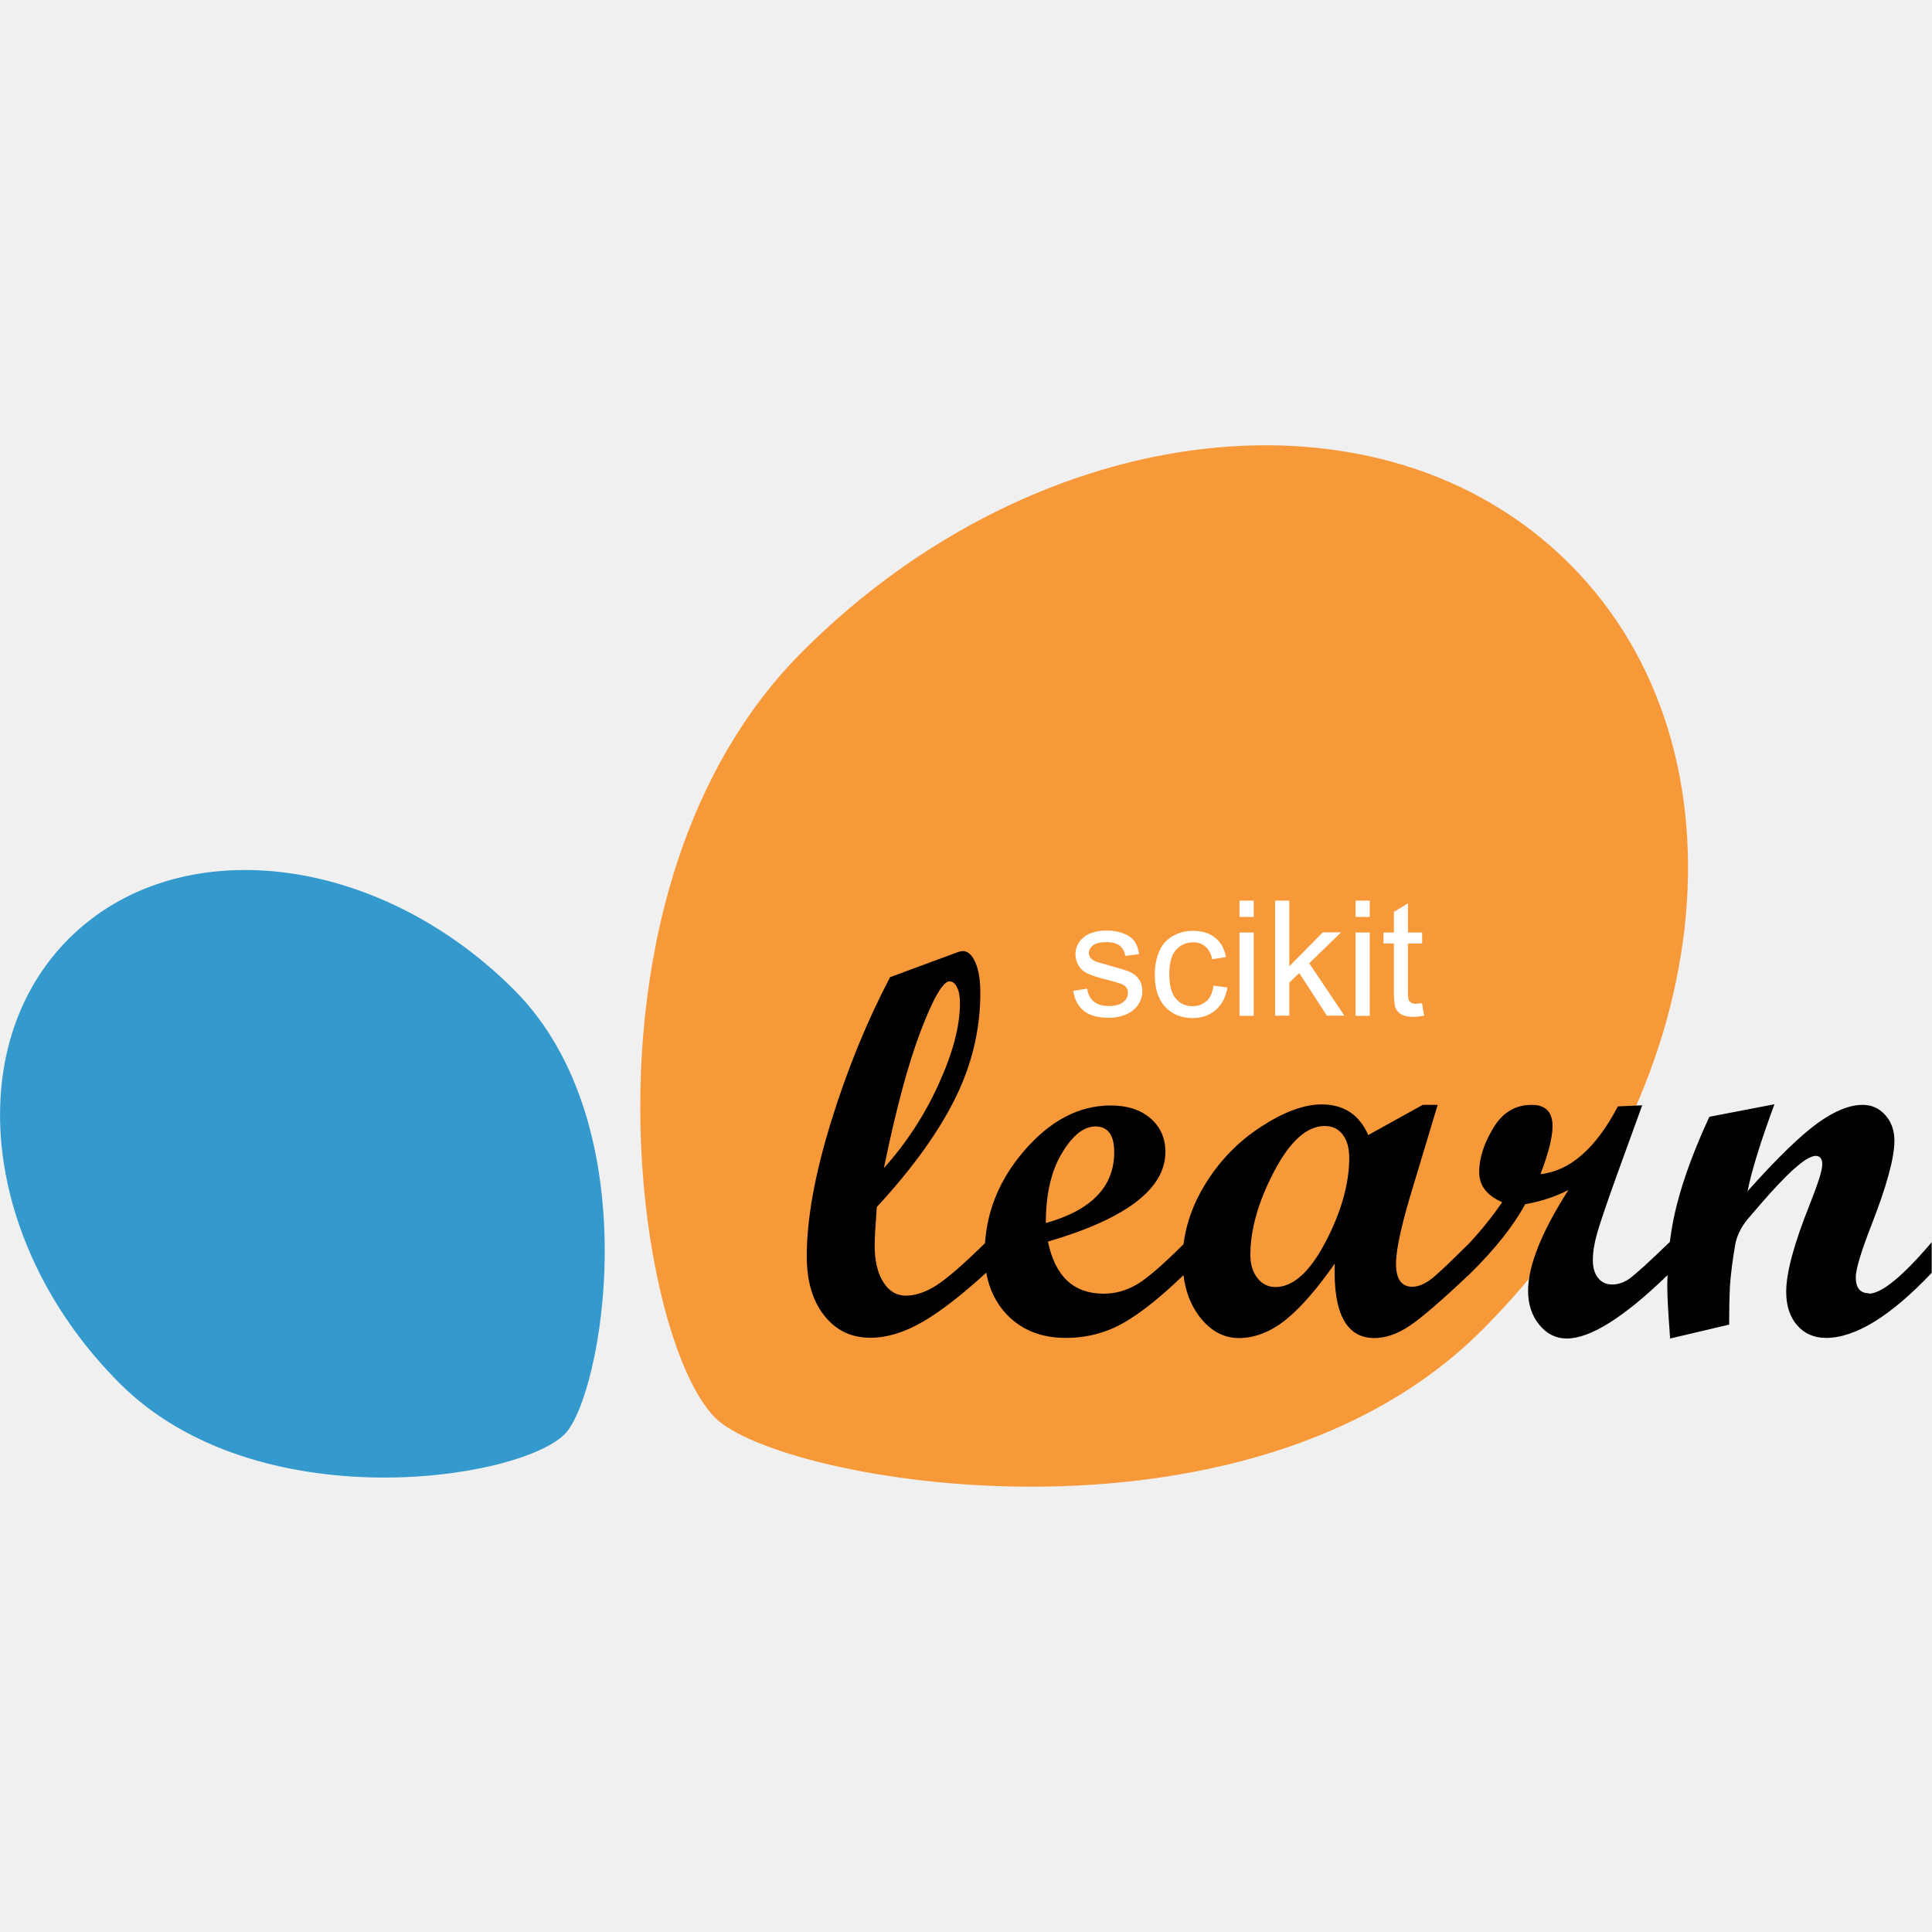
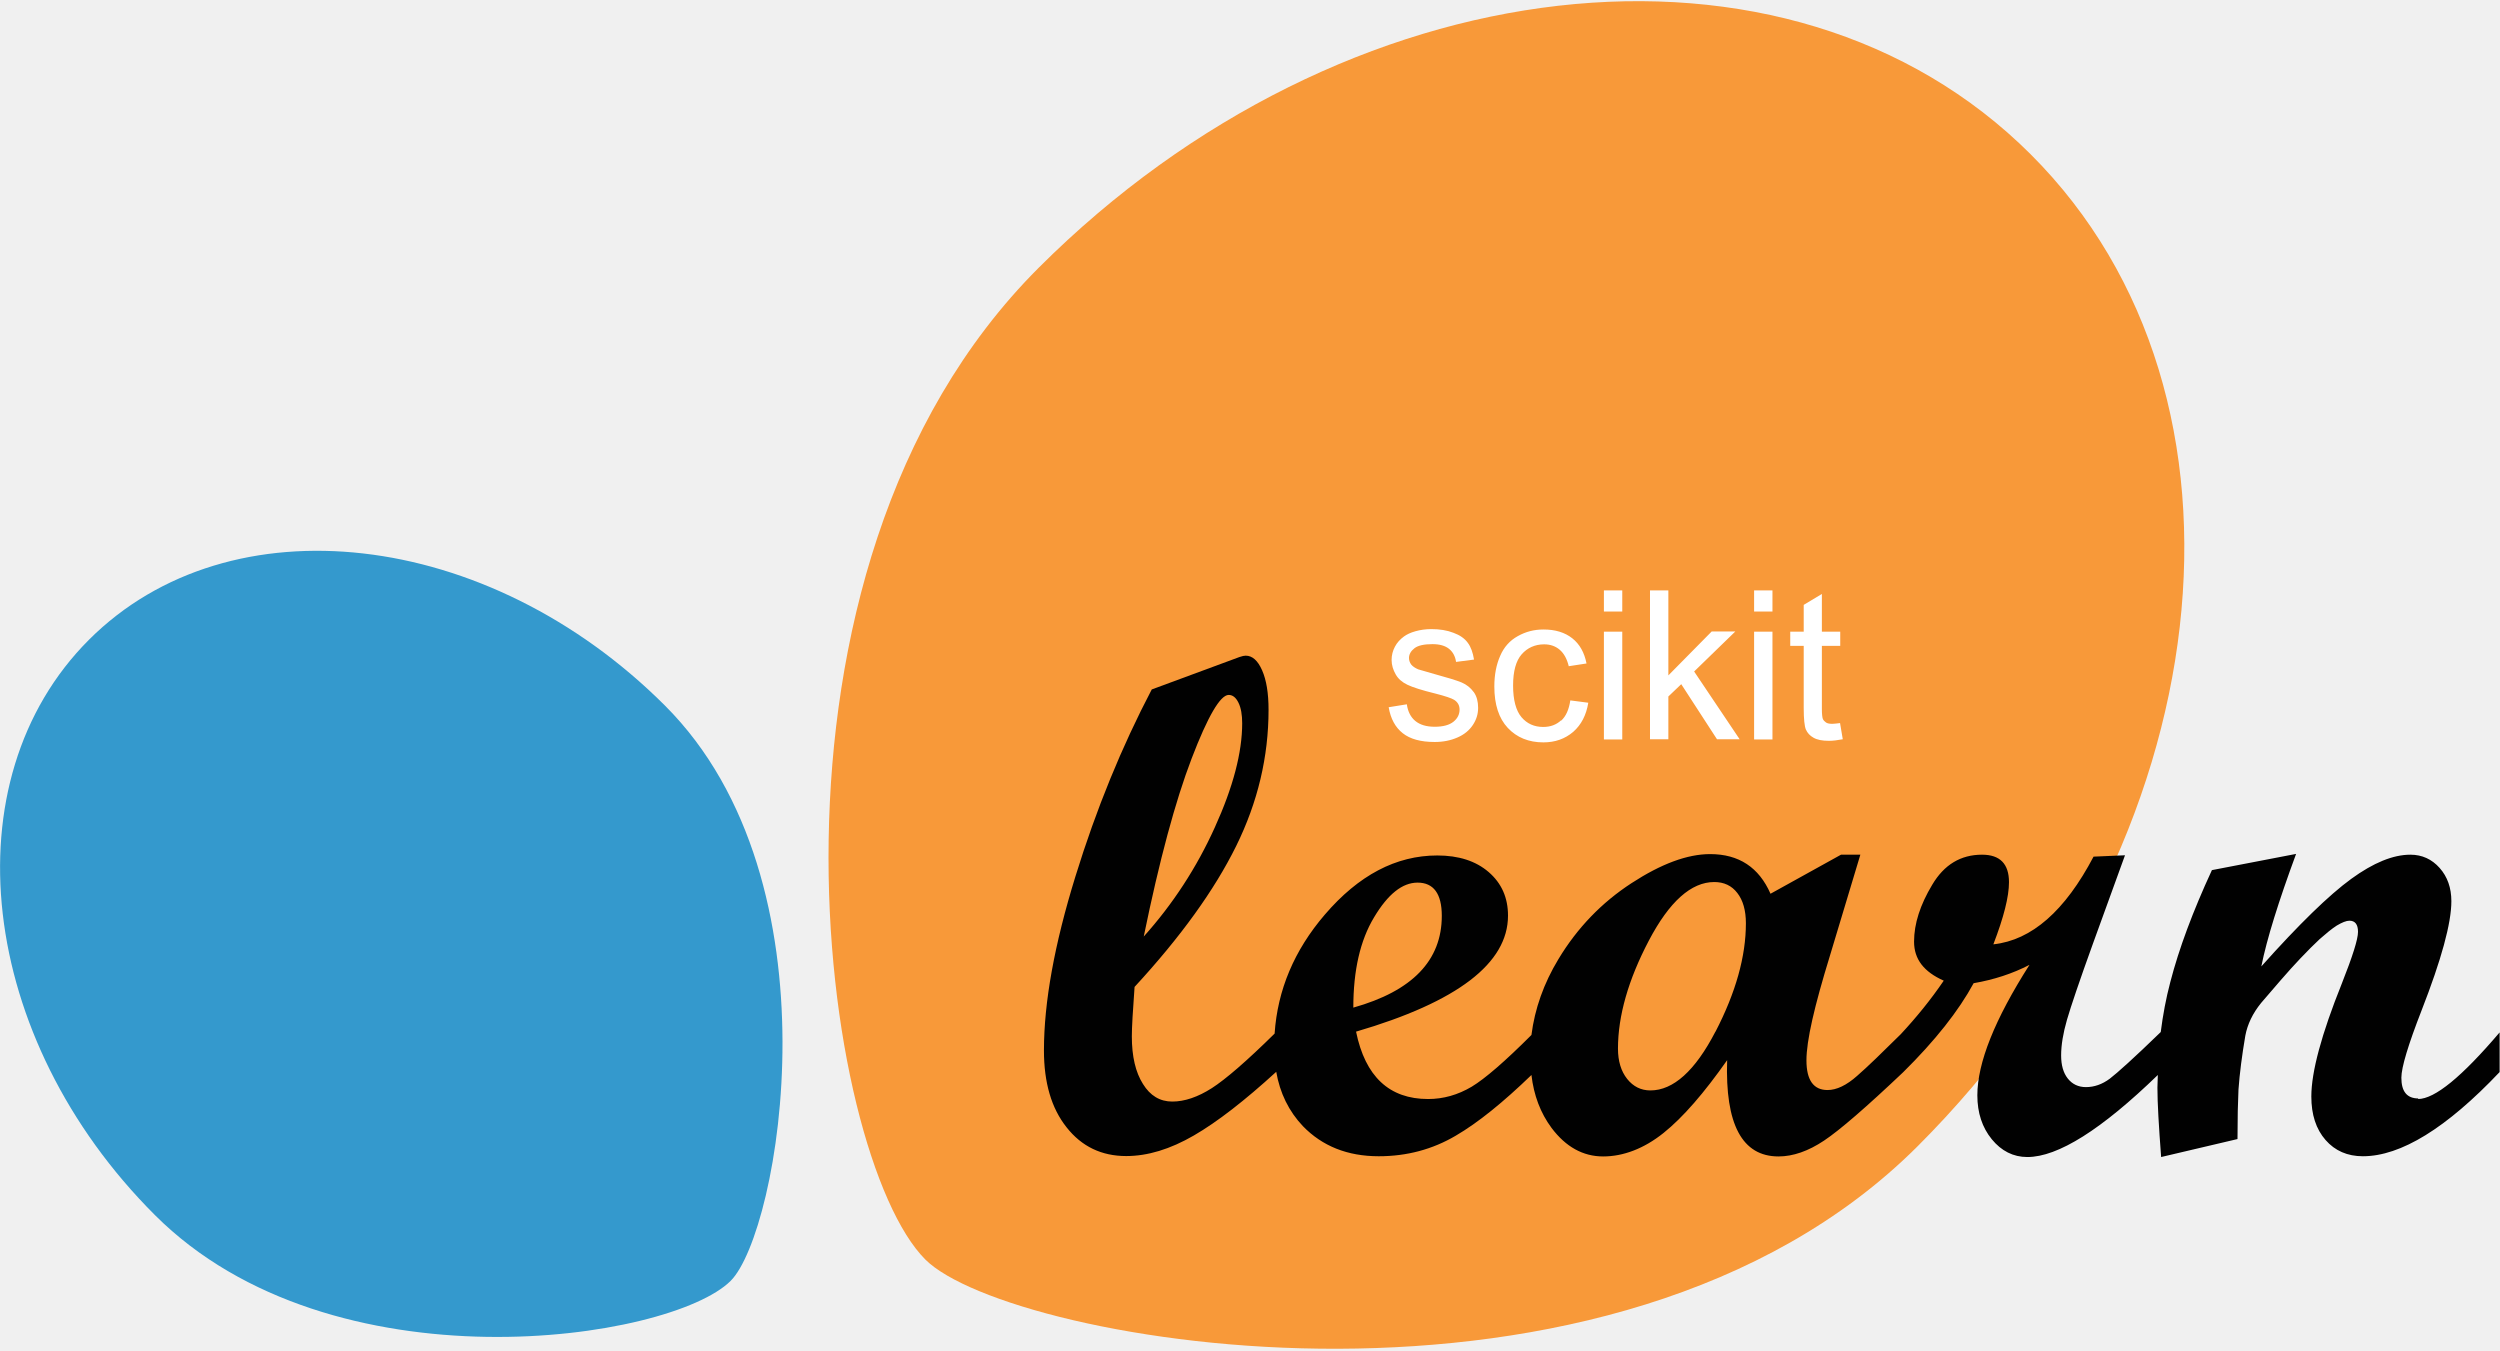
- <svg xmlns="http://www.w3.org/2000/svg" viewBox="0 0 128 128">
+ <svg xmlns="http://www.w3.org/2000/svg" viewBox="0 29.44 128 69.12">
  <path fill="#f89939" d="M98.18 88.13c15.63-15.62 18.23-38.36 5.8-50.78-12.43-12.42-35.17-9.82-50.8 5.8-15.63 15.62-11.11 45.48-5.8 50.78 4.29 4.29 35.17 9.82 50.8-5.8Z" />
  <path fill="#3499cd" d="M34.04 65.56c-9.07-9.06-22.27-10.57-29.48-3.37-7.21 7.21-5.7 20.4 3.37 29.46 9.07 9.07 26.4 6.44 29.48 3.37 2.49-2.49 5.71-20.4-3.37-29.46Z" />
  <path fill="#010101" d="M123.82 85.68c-.58 0-.87-.35-.87-1.06 0-.53.35-1.69 1.04-3.46 1.01-2.59 1.52-4.45 1.52-5.58 0-.68-.2-1.25-.6-1.7-.4-.45-.9-.68-1.5-.68-.88 0-1.89.41-3.03 1.24-1.14.83-2.67 2.32-4.6 4.48.28-1.4.88-3.32 1.78-5.76l-4.31.83c-.98 2.12-1.69 4.03-2.13 5.73-.22.83-.38 1.69-.49 2.56-1.35 1.31-2.23 2.1-2.61 2.39-.39.29-.8.43-1.22.43-.39 0-.7-.15-.93-.44-.23-.29-.34-.69-.34-1.18 0-.53.1-1.14.3-1.83s.64-1.99 1.33-3.9l1.64-4.52-1.61.07c-1.46 2.78-3.17 4.28-5.13 4.49.53-1.38.8-2.44.8-3.18 0-.94-.46-1.41-1.38-1.41-1.09 0-1.94.51-2.55 1.54-.62 1.03-.93 2-.93 2.91s.51 1.55 1.52 2c-.66.97-1.4 1.88-2.2 2.74-.95.94-1.69 1.66-2.23 2.13-.55.49-1.06.73-1.52.73-.72 0-1.08-.51-1.08-1.52s.4-2.75 1.2-5.35l1.56-5.18h-.99l-3.61 2c-.59-1.35-1.62-2.03-3.09-2.03-1.17 0-2.51.5-4.03 1.49-1.52.99-2.77 2.28-3.74 3.89-.75 1.24-1.21 2.54-1.38 3.88-1.36 1.36-2.38 2.24-3.06 2.65-.71.42-1.45.63-2.23.63-1.99 0-3.22-1.15-3.69-3.45 5.19-1.52 7.78-3.5 7.78-5.94 0-.92-.33-1.66-.99-2.23-.66-.57-1.54-.85-2.63-.85-2.11 0-4.03 1.01-5.76 3.03-1.57 1.83-2.42 3.86-2.57 6.09-1.43 1.41-2.51 2.34-3.21 2.79-.72.46-1.4.69-2.03.69s-1.13-.3-1.5-.9c-.38-.6-.57-1.41-.57-2.44 0-.46.05-1.3.14-2.53 2.36-2.56 4.09-4.96 5.2-7.21 1.11-2.25 1.66-4.58 1.66-6.98 0-.85-.11-1.52-.33-2.02-.22-.5-.5-.75-.84-.75-.07 0-.18.02-.32.07l-4.49 1.66c-1.53 2.92-2.84 6.11-3.91 9.58-1.07 3.46-1.61 6.43-1.61 8.9 0 1.65.38 2.96 1.16 3.94.77.98 1.79 1.47 3.05 1.47 1.1 0 2.25-.35 3.46-1.05 1.21-.7 2.61-1.79 4.22-3.26s0-.02 0-.02c.19 1.11.65 2.04 1.37 2.8.99 1.02 2.28 1.54 3.88 1.54 1.44 0 2.75-.35 3.94-1.05 1.15-.67 2.44-1.72 3.88-3.11.12 1.04.46 1.94 1.03 2.71.73.97 1.61 1.46 2.64 1.46s2.09-.4 3.09-1.2c1-.8 2.08-2.05 3.26-3.73-.11 3.29.77 4.93 2.63 4.93.74 0 1.52-.27 2.33-.81s2.16-1.71 4.05-3.5c1.64-1.62 2.84-3.14 3.61-4.56 1.04-.18 1.99-.49 2.86-.94-1.78 2.79-2.67 5.02-2.67 6.68 0 .9.25 1.65.74 2.25.49.6 1.1.91 1.82.91 1.57 0 3.8-1.41 6.68-4.2 0 .22-.02.43-.02.65 0 .78.07 1.96.19 3.55l3.91-.92c0-1.06.02-1.9.05-2.53.06-.84.18-1.76.35-2.76.11-.59.38-1.15.81-1.68l.99-1.15c.36-.42.71-.8 1.02-1.13.37-.39.7-.72.99-.99.33-.29.62-.53.87-.69.27-.16.49-.25.65-.25.29 0 .44.19.44.57s-.28 1.26-.83 2.65c-1.04 2.59-1.56 4.52-1.56 5.78 0 .93.24 1.67.73 2.23.48.55 1.12.83 1.91.83 1.94 0 4.28-1.44 7-4.31V82.3c-1.93 2.27-3.32 3.41-4.18 3.41Zm-65.26-8.29c.8-3.91 1.62-6.94 2.45-9.11.83-2.17 1.47-3.26 1.9-3.26.2 0 .37.13.5.4.13.26.19.62.19 1.05 0 1.49-.46 3.26-1.4 5.33-.93 2.06-2.15 3.93-3.64 5.59Zm11.79-.98c.71-1.19 1.45-1.78 2.23-1.78.82 0 1.24.57 1.24 1.7 0 2.29-1.51 3.85-4.53 4.7 0-1.9.35-3.44 1.06-4.62Zm17.48 5.85c-1.04 2.01-2.16 3.01-3.33 3.01-.48 0-.88-.2-1.19-.59-.31-.39-.47-.91-.47-1.55 0-1.68.53-3.53 1.58-5.53 1.05-2 2.17-3 3.35-3 .49 0 .89.18 1.18.56.29.37.44.89.44 1.55 0 1.7-.52 3.55-1.56 5.56Z" />
  <path fill="#fff" d="M75.46 64.88c.15.21.22.48.22.8s-.09.61-.27.88-.44.49-.79.64c-.34.15-.73.23-1.16.23-.72 0-1.26-.15-1.64-.45s-.62-.74-.72-1.33l.93-.15c.05.37.2.66.43.85.24.2.57.3 1 .3s.75-.09.96-.26c.21-.17.31-.38.31-.62 0-.21-.09-.38-.28-.5-.13-.08-.45-.19-.96-.32-.69-.17-1.16-.32-1.43-.45s-.47-.3-.6-.53-.21-.47-.21-.74c0-.25.06-.47.17-.68.11-.21.27-.38.46-.52.15-.11.34-.2.59-.27.25-.07.52-.11.81-.11.43 0 .81.06 1.14.19.33.12.57.29.73.51.16.21.26.5.32.86l-.92.12c-.04-.28-.16-.51-.36-.67-.2-.16-.48-.24-.85-.24-.43 0-.74.07-.92.21-.18.14-.28.31-.28.5 0 .12.04.23.11.33.08.1.2.18.36.25.09.03.37.11.83.24.66.18 1.12.32 1.39.43.26.11.47.28.62.49Zm4.47 1.44c-.25.23-.55.34-.92.34-.46 0-.83-.17-1.11-.5s-.43-.88-.43-1.62.15-1.27.44-1.6.68-.51 1.15-.51c.31 0 .58.09.8.28.22.19.37.47.46.84l.91-.14c-.11-.56-.35-.99-.73-1.29-.38-.3-.87-.45-1.47-.45-.48 0-.91.11-1.32.34-.4.22-.71.56-.9 1.01-.2.45-.3.97-.3 1.57 0 .92.23 1.63.69 2.12.46.49 1.07.74 1.82.74.6 0 1.11-.18 1.53-.54.41-.36.67-.86.77-1.49l-.92-.12c-.07.47-.22.81-.47 1.04Zm2.19.98h.94v-5.52h-.94v5.52Zm0-6.55h.94v-1.08h-.94v1.08Zm6.73 1.02h-1.21l-2.22 2.25v-4.35h-.94v7.62h.94V65.1l.66-.63 1.83 2.82h1.16l-2.33-3.47 2.11-2.05Zm.96-1.02h.94v-1.08h-.94v1.08Zm0 6.55h.94v-5.52h-.94v5.52Zm4.41-.84c-.17.02-.31.04-.41.04-.14 0-.25-.02-.32-.07s-.13-.11-.16-.18c-.03-.08-.05-.25-.05-.51v-3.23h.94v-.73h-.94v-1.93l-.93.56v1.37h-.69v.73h.69v3.18c0 .56.04.93.11 1.1.08.18.21.32.39.42.19.11.45.16.79.16.21 0 .44-.03.71-.08l-.14-.83Z" />
</svg>
